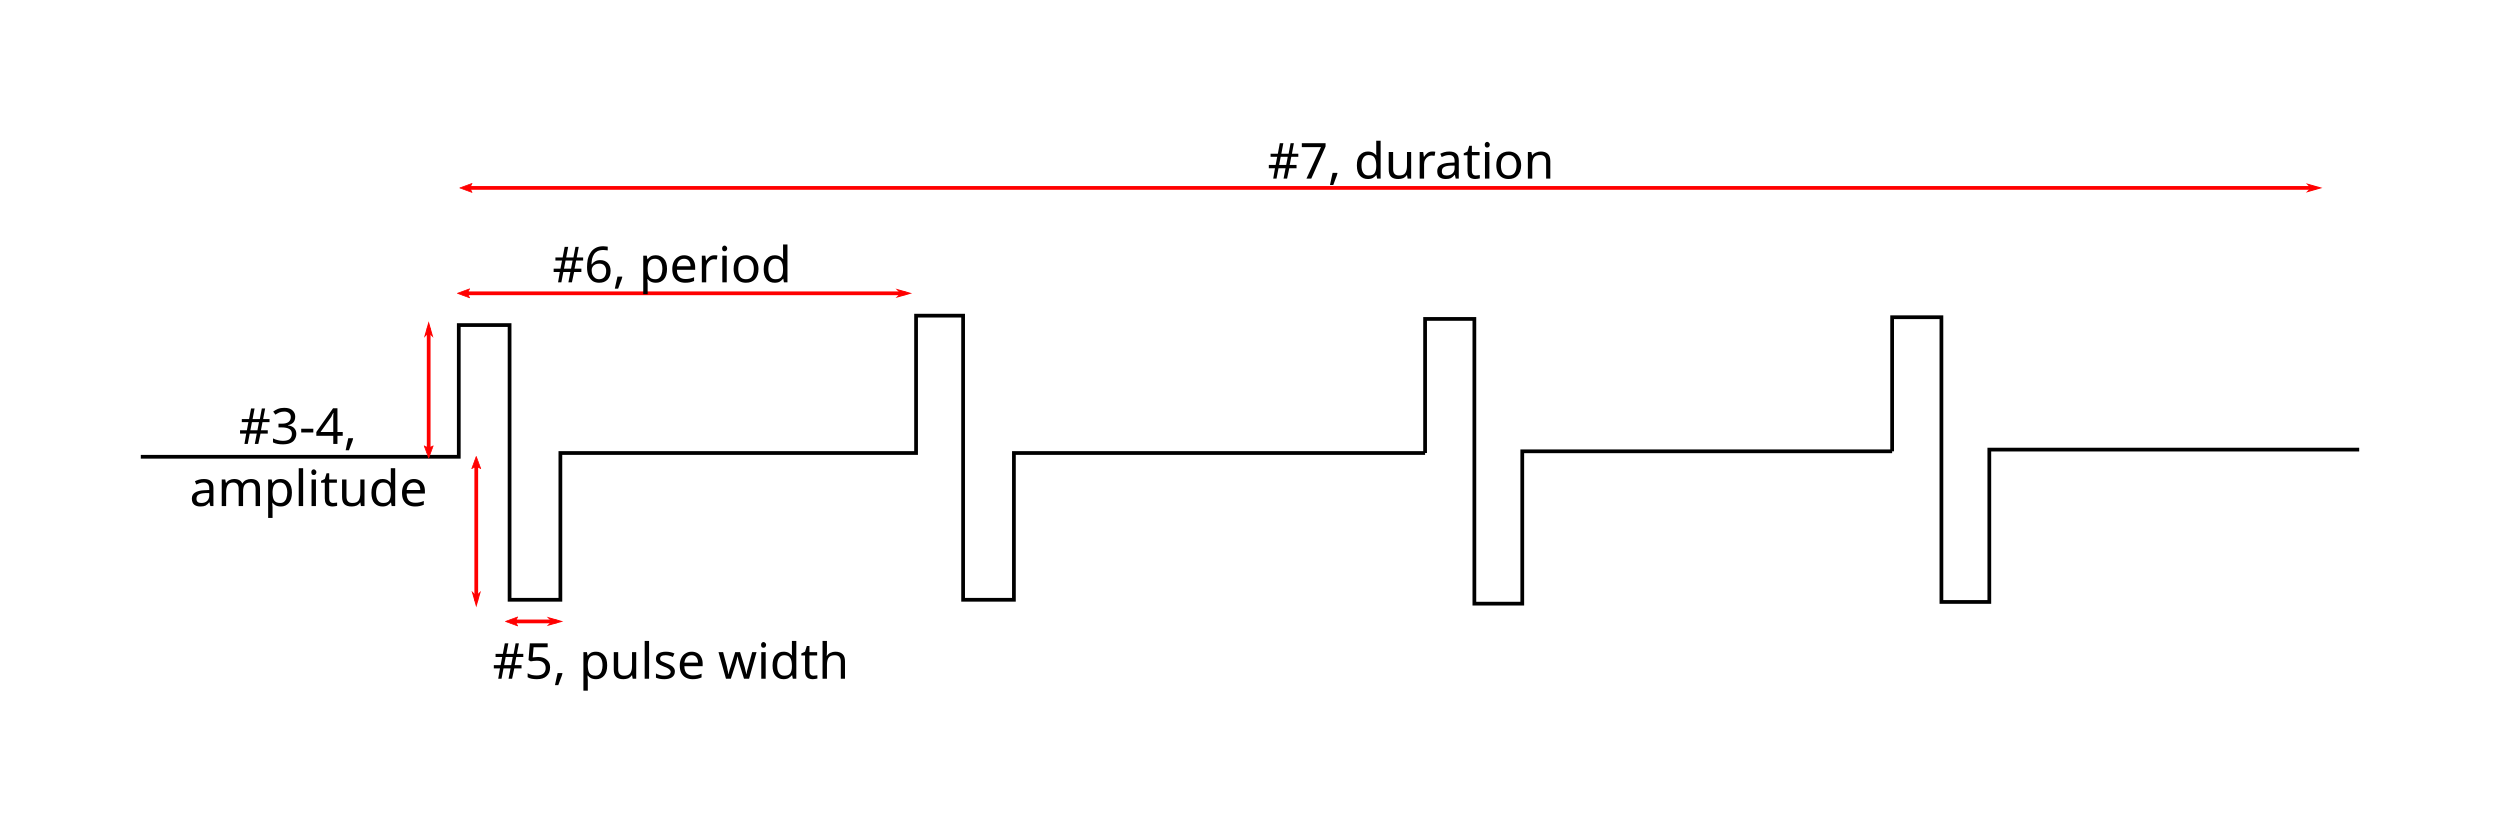
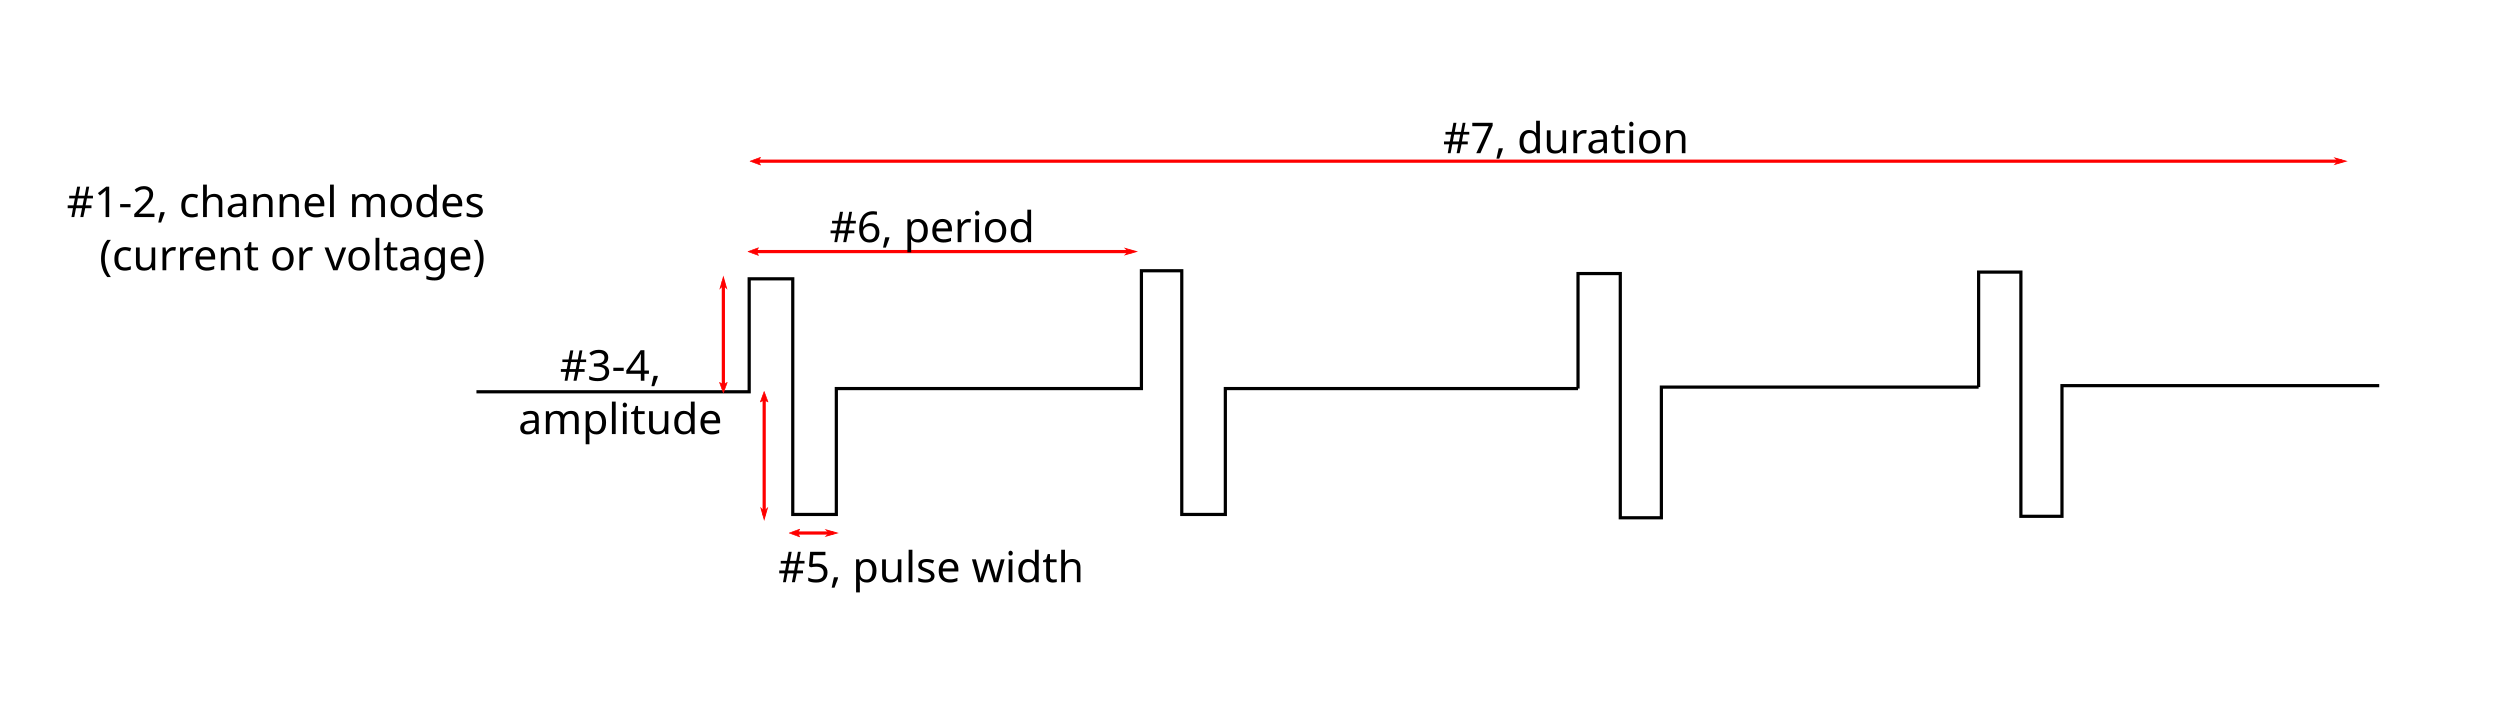
- <svg xmlns="http://www.w3.org/2000/svg" width="177.557mm" height="58.921mm" viewBox="0 0 177.557 58.921" version="1.1" id="svg8">
+ <svg xmlns="http://www.w3.org/2000/svg" width="207.007mm" height="58.945mm" viewBox="0 0 207.007 58.945" version="1.1" id="svg8">
  <defs id="defs2">
    <marker style="overflow:visible" id="marker5552" refX="0" refY="0" orient="auto">
      <path transform="matrix(-0.2,0,0,-0.2,-1.2,0)" style="fill:#ff0000;fill-opacity:1;fill-rule:evenodd;stroke:#ff0000;stroke-width:1pt;stroke-opacity:1" d="M 0,0 5,-5 -12.5,0 5,5 Z" id="path5550" />
    </marker>
    <marker style="overflow:visible" id="marker5458" refX="0" refY="0" orient="auto">
      <path transform="matrix(-0.2,0,0,-0.2,-1.2,0)" style="fill:#ff0000;fill-opacity:1;fill-rule:evenodd;stroke:#ff0000;stroke-width:1pt;stroke-opacity:1" d="M 0,0 5,-5 -12.5,0 5,5 Z" id="path5456" />
    </marker>
    <marker style="overflow:visible" id="marker5448" refX="0" refY="0" orient="auto">
      <path transform="matrix(-0.2,0,0,-0.2,-1.2,0)" style="fill:#ff0000;fill-opacity:1;fill-rule:evenodd;stroke:#ff0000;stroke-width:1pt;stroke-opacity:1" d="M 0,0 5,-5 -12.5,0 5,5 Z" id="path5446" />
    </marker>
    <marker orient="auto" refY="0" refX="0" id="Arrow1Send" style="overflow:visible">
      <path id="path4543" d="M 0,0 5,-5 -12.5,0 5,5 Z" style="fill:#ff0000;fill-opacity:1;fill-rule:evenodd;stroke:#ff0000;stroke-width:1pt;stroke-opacity:1" transform="matrix(-0.2,0,0,-0.2,-1.2,0)" />
    </marker>
    <marker style="overflow:visible" id="marker5268" refX="0" refY="0" orient="auto">
      <path transform="matrix(0.3,0,0,0.3,-0.69,0)" d="M 8.719,4.034 -2.207,0.016 8.719,-4.002 c -1.745,2.372 -1.735,5.617 -6e-7,8.035 z" style="fill:#ff0000;fill-opacity:1;fill-rule:evenodd;stroke:#ff0000;stroke-width:0.625;stroke-linejoin:round;stroke-opacity:1" id="path5266" />
    </marker>
    <marker style="overflow:visible" id="marker5198" refX="0" refY="0" orient="auto">
      <path transform="matrix(0.3,0,0,0.3,-0.69,0)" d="M 8.719,4.034 -2.207,0.016 8.719,-4.002 c -1.745,2.372 -1.735,5.617 -6e-7,8.035 z" style="fill:#ff0000;fill-opacity:1;fill-rule:evenodd;stroke:#ff0000;stroke-width:0.625;stroke-linejoin:round;stroke-opacity:1" id="path5196" />
    </marker>
    <marker style="overflow:visible" id="marker5188" refX="0" refY="0" orient="auto">
      <path transform="matrix(0.3,0,0,0.3,-0.69,0)" d="M 8.719,4.034 -2.207,0.016 8.719,-4.002 c -1.745,2.372 -1.735,5.617 -6e-7,8.035 z" style="fill:#ff0000;fill-opacity:1;fill-rule:evenodd;stroke:#ff0000;stroke-width:0.625;stroke-linejoin:round;stroke-opacity:1" id="path5186" />
    </marker>
    <marker orient="auto" refY="0" refX="0" id="Arrow2Sstart" style="overflow:visible">
      <path id="path4558" style="fill:#ff0000;fill-opacity:1;fill-rule:evenodd;stroke:#ff0000;stroke-width:0.625;stroke-linejoin:round;stroke-opacity:1" d="M 8.719,4.034 -2.207,0.016 8.719,-4.002 c -1.745,2.372 -1.735,5.617 -6e-7,8.035 z" transform="matrix(0.3,0,0,0.3,-0.69,0)" />
    </marker>
    <marker style="overflow:visible" id="marker5050" refX="0" refY="0" orient="auto">
      <path transform="matrix(-0.4,0,0,-0.4,-4,0)" style="fill:#000000;fill-opacity:1;fill-rule:evenodd;stroke:#000000;stroke-width:1pt;stroke-opacity:1" d="M 0,0 5,-5 -12.5,0 5,5 Z" id="path5048" />
    </marker>
    <marker style="overflow:visible" id="marker4992" refX="0" refY="0" orient="auto">
      <path transform="matrix(-0.4,0,0,-0.4,-4,0)" style="fill:#000000;fill-opacity:1;fill-rule:evenodd;stroke:#000000;stroke-width:1pt;stroke-opacity:1" d="M 0,0 5,-5 -12.5,0 5,5 Z" id="path4990" />
    </marker>
    <marker style="overflow:visible" id="marker4946" refX="0" refY="0" orient="auto">
      <path transform="matrix(-0.4,0,0,-0.4,-4,0)" style="fill:#000000;fill-opacity:1;fill-rule:evenodd;stroke:#000000;stroke-width:1pt;stroke-opacity:1" d="M 0,0 5,-5 -12.5,0 5,5 Z" id="path4944" />
    </marker>
    <marker style="overflow:visible" id="marker4862" refX="0" refY="0" orient="auto">
      <path transform="matrix(0.4,0,0,0.4,4,0)" style="fill:#000000;fill-opacity:1;fill-rule:evenodd;stroke:#000000;stroke-width:1pt;stroke-opacity:1" d="M 0,0 5,-5 -12.5,0 5,5 Z" id="path4860" />
    </marker>
    <marker style="overflow:visible" id="marker4834" refX="0" refY="0" orient="auto">
      <path transform="matrix(0.4,0,0,0.4,4,0)" style="fill:#000000;fill-opacity:1;fill-rule:evenodd;stroke:#000000;stroke-width:1pt;stroke-opacity:1" d="M 0,0 5,-5 -12.5,0 5,5 Z" id="path4832" />
    </marker>
    <marker style="overflow:visible" id="marker4812" refX="0" refY="0" orient="auto">
      <path transform="matrix(0.4,0,0,0.4,4,0)" style="fill:#000000;fill-opacity:1;fill-rule:evenodd;stroke:#000000;stroke-width:1pt;stroke-opacity:1" d="M 0,0 5,-5 -12.5,0 5,5 Z" id="path4810" />
    </marker>
    <marker style="overflow:visible" id="marker5268-7" refX="0" refY="0" orient="auto">
      <path transform="matrix(0.3,0,0,0.3,-0.69,0)" d="M 8.719,4.034 -2.207,0.016 8.719,-4.002 c -1.745,2.372 -1.735,5.617 -6e-7,8.035 z" style="fill:#ff0000;fill-opacity:1;fill-rule:evenodd;stroke:#ff0000;stroke-width:0.625;stroke-linejoin:round;stroke-opacity:1" id="path5266-4" />
    </marker>
    <marker style="overflow:visible" id="marker5552-1" refX="0" refY="0" orient="auto">
      <path transform="matrix(-0.2,0,0,-0.2,-1.2,0)" style="fill:#ff0000;fill-opacity:1;fill-rule:evenodd;stroke:#ff0000;stroke-width:1pt;stroke-opacity:1" d="M 0,0 5,-5 -12.5,0 5,5 Z" id="path5550-1" />
    </marker>
  </defs>
-   <g id="layer1" transform="translate(-16.99422,-4.237995)">
+   <g id="layer1" transform="translate(12.45654,-4.237995)">
    <path style="fill:none;stroke:#000000;stroke-width:0.265px;stroke-linecap:butt;stroke-linejoin:miter;stroke-opacity:1" d="m 26.994,36.679 h 22.584 v -9.354 h 3.608 v 19.511 h 3.608 V 36.412 h 25.262 v -9.755 h 3.341 v 20.179 h 3.608 V 36.412 h 29.203" id="path3713" />
    <path style="fill:none;stroke:#ff0000;stroke-width:0.265;stroke-linecap:butt;stroke-linejoin:miter;stroke-miterlimit:4;stroke-dasharray:none;stroke-opacity:1;marker-start:url(#marker5268);marker-end:url(#marker5552)" d="M 49.84,25.069 H 81.302" id="path3715" />
    <path style="fill:none;stroke:#ff0000;stroke-width:0.265;stroke-linecap:butt;stroke-linejoin:miter;stroke-miterlimit:4;stroke-dasharray:none;stroke-opacity:1;marker-start:url(#marker5198);marker-end:url(#marker5458)" d="M 50.82,37.014 V 46.903" id="path3717" />
    <path style="fill:none;stroke:#ff0000;stroke-width:0.265;stroke-linecap:butt;stroke-linejoin:miter;stroke-miterlimit:4;stroke-dasharray:none;stroke-opacity:1;marker-start:url(#Arrow2Sstart);marker-end:url(#Arrow1Send)" d="M 47.44,36.412 V 27.525" id="path3719" />
    <path style="fill:none;stroke:#ff0000;stroke-width:0.265;stroke-linecap:butt;stroke-linejoin:miter;stroke-miterlimit:4;stroke-dasharray:none;stroke-opacity:1;marker-start:url(#marker5188);marker-end:url(#marker5448)" d="m 53.253,48.373 h 3.274" id="path3721" />
    <text xml:space="preserve" style="font-style:normal;font-weight:normal;font-size:10.583px;line-height:1.25;font-family:sans-serif;letter-spacing:0px;word-spacing:0px;fill:#000000;fill-opacity:1;stroke:none;stroke-width:0.265" x="51.972" y="52.449" id="text7554">
      <tspan id="tspan7552" x="51.972" y="52.449" style="font-size:3.528px;stroke-width:0.265">#5, pulse width</tspan>
    </text>
    <text xml:space="preserve" style="font-style:normal;font-weight:normal;font-size:3.528px;line-height:1.25;font-family:sans-serif;letter-spacing:0px;word-spacing:0px;fill:#000000;fill-opacity:1;stroke:none;stroke-width:0.265" x="56.224" y="24.29" id="text7558">
      <tspan id="tspan7556" x="56.224" y="24.29" style="stroke-width:0.265">#6, period</tspan>
    </text>
    <text xml:space="preserve" style="font-style:normal;font-weight:normal;font-size:3.528px;line-height:1.25;font-family:sans-serif;text-align:center;letter-spacing:0px;word-spacing:0px;text-anchor:middle;fill:#000000;fill-opacity:1;stroke:none;stroke-width:0.265" x="41.197" y="35.767" id="text7566">
-       <tspan id="tspan7564" x="41.817" y="35.767" style="text-align:center;text-anchor:middle;stroke-width:0.265">#3-4, </tspan>
+       <tspan id="tspan7564" x="41.758" y="35.767" style="text-align:center;text-anchor:middle;stroke-width:0.265">#3-4, </tspan>
      <tspan x="41.197" y="40.177" style="text-align:center;text-anchor:middle;stroke-width:0.265" id="tspan8314">amplitude</tspan>
    </text>
    <path style="fill:none;stroke:#000000;stroke-width:0.265px;stroke-linecap:butt;stroke-linejoin:miter;stroke-opacity:1" d="m 118.208,36.412 v -9.523 h 3.5 v 20.222 h 3.402 V 36.291 h 26.269" id="path8312" />
    <path style="fill:none;stroke:#ff0000;stroke-width:0.265;stroke-linecap:butt;stroke-linejoin:miter;stroke-miterlimit:4;stroke-dasharray:none;stroke-opacity:1;marker-start:url(#marker5268-7);marker-end:url(#marker5552-1)" d="M 50.01,17.584 H 181.468" id="path3715-6" />
    <text xml:space="preserve" style="font-style:normal;font-weight:normal;font-size:3.528px;line-height:1.25;font-family:sans-serif;letter-spacing:0px;word-spacing:0px;fill:#000000;fill-opacity:1;stroke:none;stroke-width:0.265" x="107.016" y="16.918" id="text7558-8">
      <tspan id="tspan7556-8" x="107.016" y="16.918" style="stroke-width:0.265">#7, duration</tspan>
    </text>
    <path style="fill:none;stroke:#000000;stroke-width:0.265px;stroke-linecap:butt;stroke-linejoin:miter;stroke-opacity:1" d="m 151.379,36.291 v -9.523 h 3.5 v 20.222 h 3.402 V 36.17 h 26.269" id="path8312-8" />
+     <text xml:space="preserve" style="font-style:normal;font-weight:normal;font-size:3.528px;line-height:1.25;font-family:sans-serif;text-align:center;letter-spacing:0px;word-spacing:0px;text-anchor:middle;fill:#000000;fill-opacity:1;stroke:none;stroke-width:0.265" x="13.58" y="22.209" id="text7566-5">
+       <tspan x="13.58" y="22.209" style="text-align:center;text-anchor:middle;stroke-width:0.265" id="tspan8314-2">#1-2, channel modes</tspan>
+       <tspan x="13.58" y="26.619" style="text-align:center;text-anchor:middle;stroke-width:0.265" id="tspan1907"> (current or voltage)</tspan>
+     </text>
  </g>
</svg>
